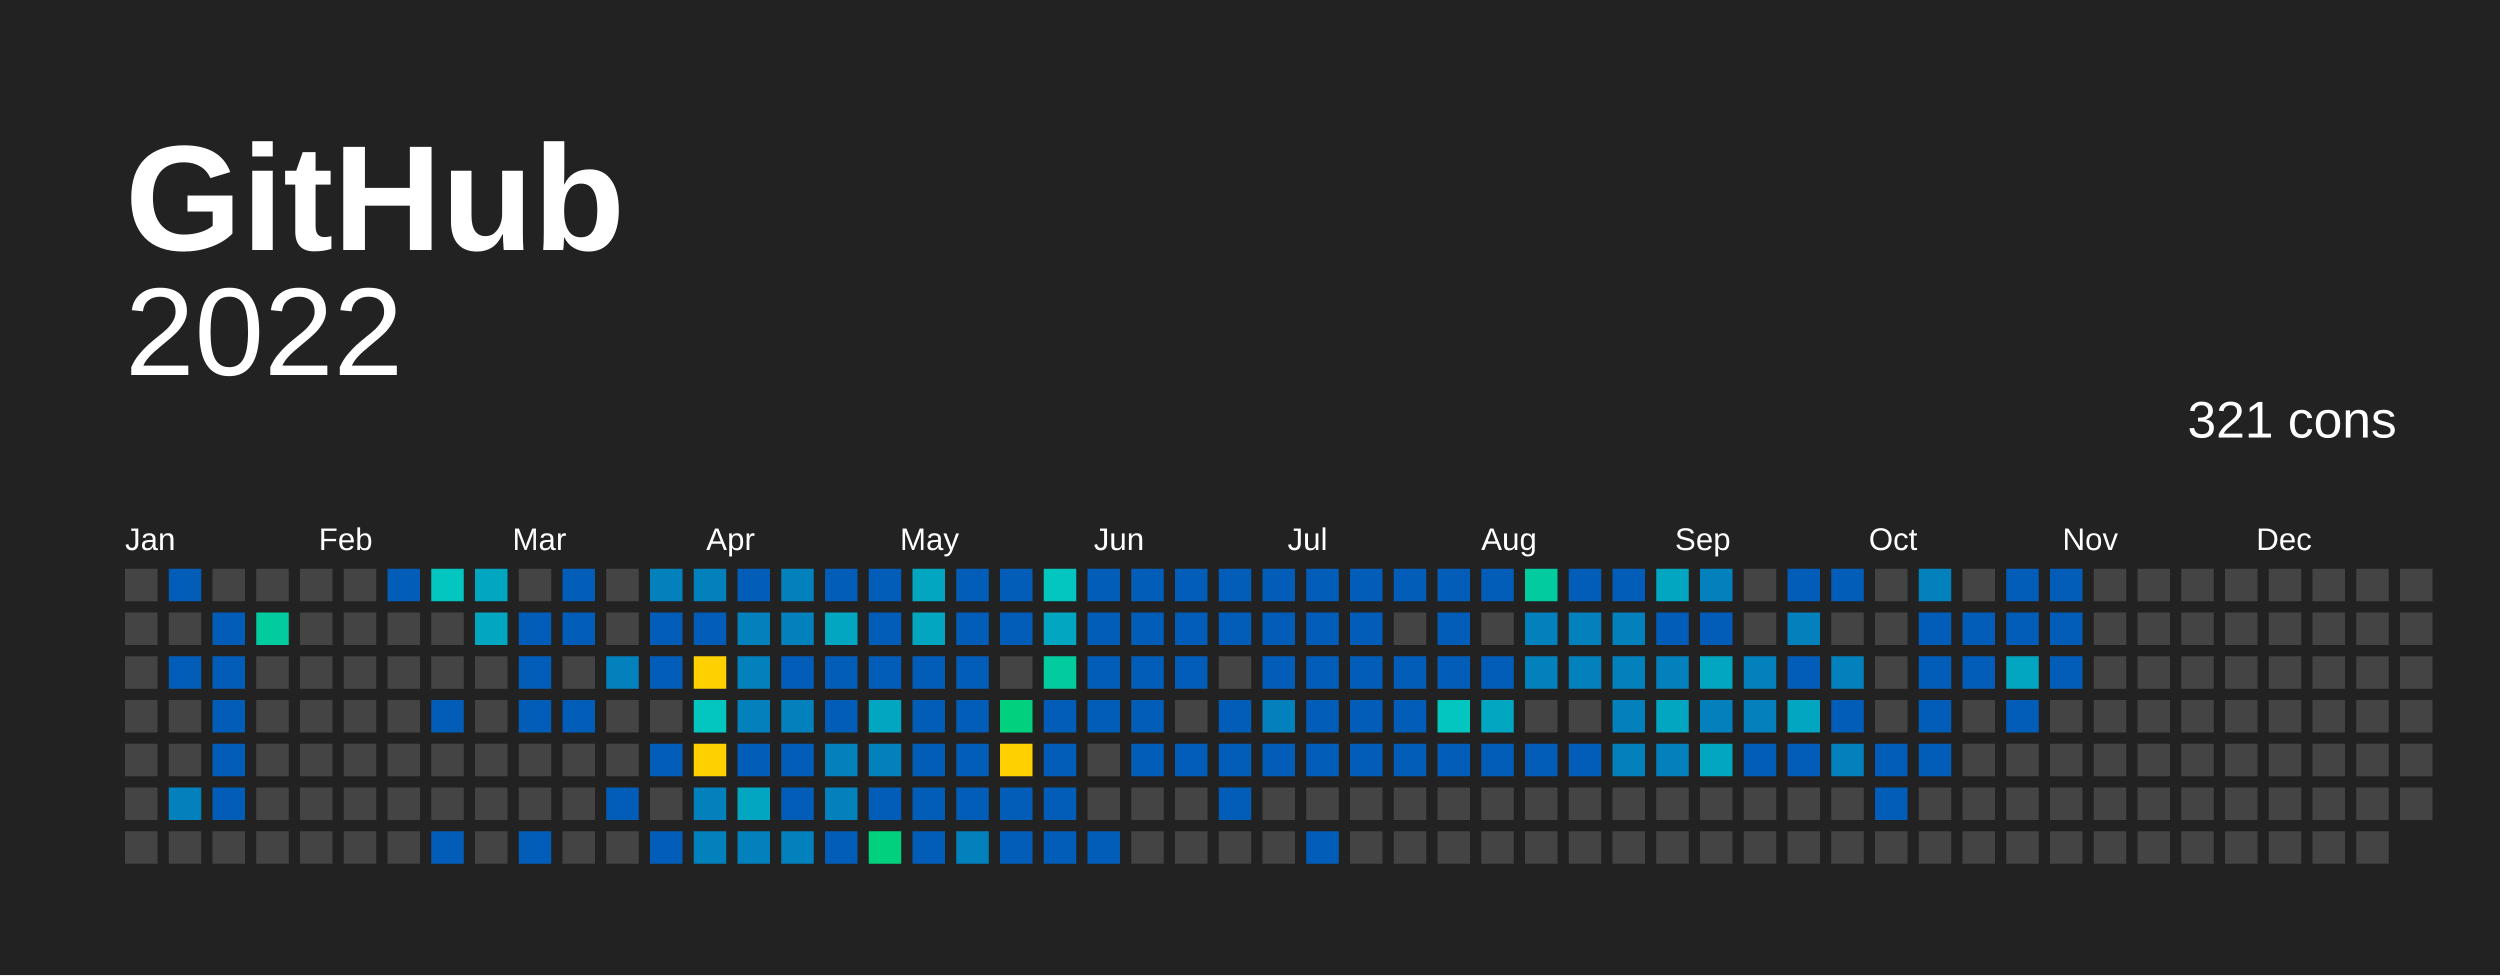
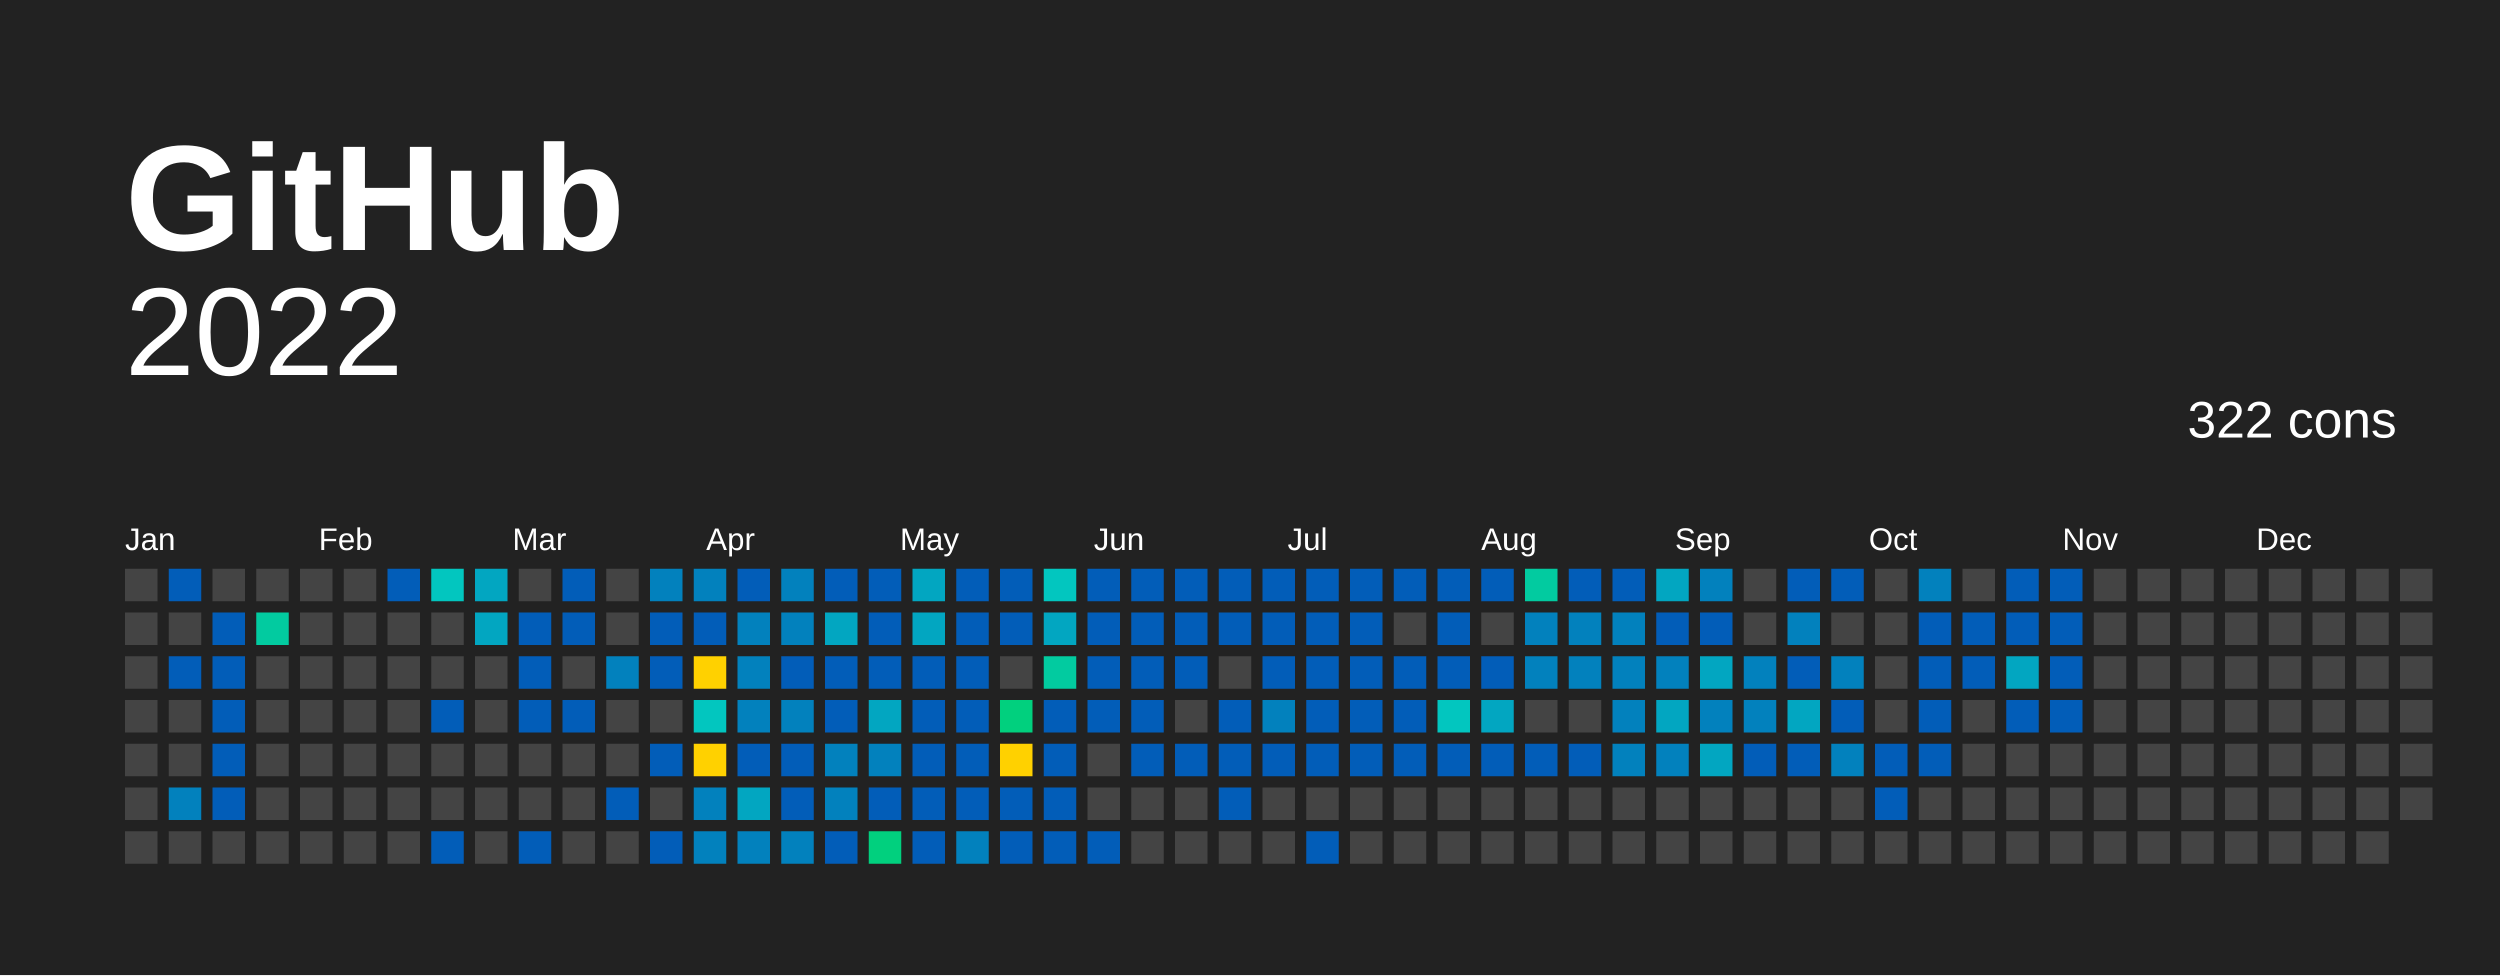
<svg xmlns="http://www.w3.org/2000/svg" baseProfile="full" height="78mm" version="1.1" viewBox="0,0,200,78" width="200mm">
  <defs />
  <rect fill="#222222" height="78" width="200" x="0" y="0" />
  <text fill="#FFFFFF" style="font-size:12px; font-family:Arial; font-weight:bold;" x="10" y="20">  GitHub</text>
  <text alignment-baseline="hanging" fill="#FFFFFF" style="font-size:10.0px; font-family:Arial;" x="10" y="30">2022</text>
-   <text alignment-baseline="hanging" fill="#FFFFFF" style="font-size:4.125px; font-family:Arial;" x="175" y="35">321 cons</text>
+   <text alignment-baseline="hanging" fill="#FFFFFF" style="font-size:4.125px; font-family:Arial;" x="175" y="35">322 cons</text>
  <text fill="#FFFFFF" style="font-size:2.5px; font-family:Arial" x="10.0" y="44">Jan</text>
  <text fill="#FFFFFF" style="font-size:2.5px; font-family:Arial" x="25.5" y="44">Feb</text>
  <text fill="#FFFFFF" style="font-size:2.5px; font-family:Arial" x="41.0" y="44">Mar</text>
  <text fill="#FFFFFF" style="font-size:2.5px; font-family:Arial" x="56.5" y="44">Apr</text>
  <text fill="#FFFFFF" style="font-size:2.5px; font-family:Arial" x="72.0" y="44">May</text>
  <text fill="#FFFFFF" style="font-size:2.5px; font-family:Arial" x="87.5" y="44">Jun</text>
  <text fill="#FFFFFF" style="font-size:2.5px; font-family:Arial" x="103.0" y="44">Jul</text>
  <text fill="#FFFFFF" style="font-size:2.5px; font-family:Arial" x="118.5" y="44">Aug</text>
  <text fill="#FFFFFF" style="font-size:2.5px; font-family:Arial" x="134.0" y="44">Sep</text>
  <text fill="#FFFFFF" style="font-size:2.5px; font-family:Arial" x="149.5" y="44">Oct</text>
  <text fill="#FFFFFF" style="font-size:2.5px; font-family:Arial" x="165.0" y="44">Nov</text>
  <text fill="#FFFFFF" style="font-size:2.5px; font-family:Arial" x="180.5" y="44">Dec</text>
  <rect fill="#444444" height="2.6" width="2.6" x="10.0" y="45.5" />
  <rect fill="#444444" height="2.6" width="2.6" x="10.0" y="49.0" />
  <rect fill="#444444" height="2.6" width="2.6" x="10.0" y="52.5" />
  <rect fill="#444444" height="2.6" width="2.6" x="10.0" y="56.0" />
  <rect fill="#444444" height="2.6" width="2.6" x="10.0" y="59.5" />
  <rect fill="#444444" height="2.6" width="2.6" x="10.0" y="63.0" />
  <rect fill="#444444" height="2.6" width="2.6" x="10.0" y="66.5" />
  <rect fill="#025db8" height="2.6" width="2.6" x="13.5" y="45.5" />
  <rect fill="#444444" height="2.6" width="2.6" x="13.5" y="49.0" />
  <rect fill="#025db8" height="2.6" width="2.6" x="13.5" y="52.5" />
  <rect fill="#444444" height="2.6" width="2.6" x="13.5" y="56.0" />
  <rect fill="#444444" height="2.6" width="2.6" x="13.5" y="59.5" />
  <rect fill="#0281bd" height="2.6" width="2.6" x="13.5" y="63.0" />
  <rect fill="#444444" height="2.6" width="2.6" x="13.5" y="66.5" />
  <rect fill="#444444" height="2.6" width="2.6" x="17.0" y="45.5" />
  <rect fill="#025db8" height="2.6" width="2.6" x="17.0" y="49.0" />
  <rect fill="#025db8" height="2.6" width="2.6" x="17.0" y="52.5" />
  <rect fill="#025db8" height="2.6" width="2.6" x="17.0" y="56.0" />
  <rect fill="#025db8" height="2.6" width="2.6" x="17.0" y="59.5" />
  <rect fill="#025db8" height="2.6" width="2.6" x="17.0" y="63.0" />
  <rect fill="#444444" height="2.6" width="2.6" x="17.0" y="66.5" />
  <rect fill="#444444" height="2.6" width="2.6" x="20.5" y="45.5" />
  <rect fill="#02cba0" height="2.6" width="2.6" x="20.5" y="49.0" />
  <rect fill="#444444" height="2.6" width="2.6" x="20.5" y="52.5" />
  <rect fill="#444444" height="2.6" width="2.6" x="20.5" y="56.0" />
  <rect fill="#444444" height="2.6" width="2.6" x="20.5" y="59.5" />
  <rect fill="#444444" height="2.6" width="2.6" x="20.5" y="63.0" />
  <rect fill="#444444" height="2.6" width="2.6" x="20.5" y="66.5" />
  <rect fill="#444444" height="2.6" width="2.6" x="24.0" y="45.5" />
  <rect fill="#444444" height="2.6" width="2.6" x="24.0" y="49.0" />
  <rect fill="#444444" height="2.6" width="2.6" x="24.0" y="52.5" />
  <rect fill="#444444" height="2.6" width="2.6" x="24.0" y="56.0" />
  <rect fill="#444444" height="2.6" width="2.6" x="24.0" y="59.5" />
  <rect fill="#444444" height="2.6" width="2.6" x="24.0" y="63.0" />
  <rect fill="#444444" height="2.6" width="2.6" x="24.0" y="66.5" />
  <rect fill="#444444" height="2.6" width="2.6" x="27.5" y="45.5" />
  <rect fill="#444444" height="2.6" width="2.6" x="27.5" y="49.0" />
  <rect fill="#444444" height="2.6" width="2.6" x="27.5" y="52.5" />
  <rect fill="#444444" height="2.6" width="2.6" x="27.5" y="56.0" />
  <rect fill="#444444" height="2.6" width="2.6" x="27.5" y="59.5" />
  <rect fill="#444444" height="2.6" width="2.6" x="27.5" y="63.0" />
  <rect fill="#444444" height="2.6" width="2.6" x="27.5" y="66.5" />
  <rect fill="#025db8" height="2.6" width="2.6" x="31.0" y="45.5" />
  <rect fill="#444444" height="2.6" width="2.6" x="31.0" y="49.0" />
  <rect fill="#444444" height="2.6" width="2.6" x="31.0" y="52.5" />
  <rect fill="#444444" height="2.6" width="2.6" x="31.0" y="56.0" />
  <rect fill="#444444" height="2.6" width="2.6" x="31.0" y="59.5" />
  <rect fill="#444444" height="2.6" width="2.6" x="31.0" y="63.0" />
  <rect fill="#444444" height="2.6" width="2.6" x="31.0" y="66.5" />
  <rect fill="#02c6bf" height="2.6" width="2.6" x="34.5" y="45.5" />
  <rect fill="#444444" height="2.6" width="2.6" x="34.5" y="49.0" />
  <rect fill="#444444" height="2.6" width="2.6" x="34.5" y="52.5" />
  <rect fill="#025db8" height="2.6" width="2.6" x="34.5" y="56.0" />
  <rect fill="#444444" height="2.6" width="2.6" x="34.5" y="59.5" />
  <rect fill="#444444" height="2.6" width="2.6" x="34.5" y="63.0" />
  <rect fill="#025db8" height="2.6" width="2.6" x="34.5" y="66.5" />
  <rect fill="#02a6c1" height="2.6" width="2.6" x="38.0" y="45.5" />
  <rect fill="#02a6c1" height="2.6" width="2.6" x="38.0" y="49.0" />
  <rect fill="#444444" height="2.6" width="2.6" x="38.0" y="52.5" />
  <rect fill="#444444" height="2.6" width="2.6" x="38.0" y="56.0" />
  <rect fill="#444444" height="2.6" width="2.6" x="38.0" y="59.5" />
  <rect fill="#444444" height="2.6" width="2.6" x="38.0" y="63.0" />
  <rect fill="#444444" height="2.6" width="2.6" x="38.0" y="66.5" />
  <rect fill="#444444" height="2.6" width="2.6" x="41.5" y="45.5" />
  <rect fill="#025db8" height="2.6" width="2.6" x="41.5" y="49.0" />
  <rect fill="#025db8" height="2.6" width="2.6" x="41.5" y="52.5" />
  <rect fill="#025db8" height="2.6" width="2.6" x="41.5" y="56.0" />
  <rect fill="#444444" height="2.6" width="2.6" x="41.5" y="59.5" />
  <rect fill="#444444" height="2.6" width="2.6" x="41.5" y="63.0" />
  <rect fill="#025db8" height="2.6" width="2.6" x="41.5" y="66.5" />
  <rect fill="#025db8" height="2.6" width="2.6" x="45.0" y="45.5" />
  <rect fill="#025db8" height="2.6" width="2.6" x="45.0" y="49.0" />
  <rect fill="#444444" height="2.6" width="2.6" x="45.0" y="52.5" />
  <rect fill="#025db8" height="2.6" width="2.6" x="45.0" y="56.0" />
  <rect fill="#444444" height="2.6" width="2.6" x="45.0" y="59.5" />
  <rect fill="#444444" height="2.6" width="2.6" x="45.0" y="63.0" />
  <rect fill="#444444" height="2.6" width="2.6" x="45.0" y="66.5" />
  <rect fill="#444444" height="2.6" width="2.6" x="48.5" y="45.5" />
  <rect fill="#444444" height="2.6" width="2.6" x="48.5" y="49.0" />
  <rect fill="#0281bd" height="2.6" width="2.6" x="48.5" y="52.5" />
  <rect fill="#444444" height="2.6" width="2.6" x="48.5" y="56.0" />
  <rect fill="#444444" height="2.6" width="2.6" x="48.5" y="59.5" />
  <rect fill="#025db8" height="2.6" width="2.6" x="48.5" y="63.0" />
  <rect fill="#444444" height="2.6" width="2.6" x="48.5" y="66.5" />
  <rect fill="#0281bd" height="2.6" width="2.6" x="52.0" y="45.5" />
  <rect fill="#025db8" height="2.6" width="2.6" x="52.0" y="49.0" />
  <rect fill="#025db8" height="2.6" width="2.6" x="52.0" y="52.5" />
  <rect fill="#444444" height="2.6" width="2.6" x="52.0" y="56.0" />
  <rect fill="#025db8" height="2.6" width="2.6" x="52.0" y="59.5" />
  <rect fill="#444444" height="2.6" width="2.6" x="52.0" y="63.0" />
  <rect fill="#025db8" height="2.6" width="2.6" x="52.0" y="66.5" />
  <rect fill="#0281bd" height="2.6" width="2.6" x="55.5" y="45.5" />
  <rect fill="#025db8" height="2.6" width="2.6" x="55.5" y="49.0" />
  <rect fill="#ffd100" height="2.6" width="2.6" x="55.5" y="52.5" />
  <rect fill="#02c6bf" height="2.6" width="2.6" x="55.5" y="56.0" />
  <rect fill="#ffd100" height="2.6" width="2.6" x="55.5" y="59.5" />
  <rect fill="#0281bd" height="2.6" width="2.6" x="55.5" y="63.0" />
  <rect fill="#0281bd" height="2.6" width="2.6" x="55.5" y="66.5" />
  <rect fill="#025db8" height="2.6" width="2.6" x="59.0" y="45.5" />
  <rect fill="#0281bd" height="2.6" width="2.6" x="59.0" y="49.0" />
  <rect fill="#0281bd" height="2.6" width="2.6" x="59.0" y="52.5" />
  <rect fill="#0281bd" height="2.6" width="2.6" x="59.0" y="56.0" />
  <rect fill="#025db8" height="2.6" width="2.6" x="59.0" y="59.5" />
  <rect fill="#02a6c1" height="2.6" width="2.6" x="59.0" y="63.0" />
  <rect fill="#0281bd" height="2.6" width="2.6" x="59.0" y="66.5" />
  <rect fill="#0281bd" height="2.6" width="2.6" x="62.5" y="45.5" />
  <rect fill="#0281bd" height="2.6" width="2.6" x="62.5" y="49.0" />
  <rect fill="#025db8" height="2.6" width="2.6" x="62.5" y="52.5" />
  <rect fill="#0281bd" height="2.6" width="2.6" x="62.5" y="56.0" />
  <rect fill="#025db8" height="2.6" width="2.6" x="62.5" y="59.5" />
  <rect fill="#025db8" height="2.6" width="2.6" x="62.5" y="63.0" />
  <rect fill="#0281bd" height="2.6" width="2.6" x="62.5" y="66.5" />
  <rect fill="#025db8" height="2.6" width="2.6" x="66.0" y="45.5" />
  <rect fill="#02a6c1" height="2.6" width="2.6" x="66.0" y="49.0" />
  <rect fill="#025db8" height="2.6" width="2.6" x="66.0" y="52.5" />
  <rect fill="#025db8" height="2.6" width="2.6" x="66.0" y="56.0" />
  <rect fill="#0281bd" height="2.6" width="2.6" x="66.0" y="59.5" />
  <rect fill="#0281bd" height="2.6" width="2.6" x="66.0" y="63.0" />
  <rect fill="#025db8" height="2.6" width="2.6" x="66.0" y="66.5" />
  <rect fill="#025db8" height="2.6" width="2.6" x="69.5" y="45.5" />
  <rect fill="#025db8" height="2.6" width="2.6" x="69.5" y="49.0" />
  <rect fill="#025db8" height="2.6" width="2.6" x="69.5" y="52.5" />
  <rect fill="#02a6c1" height="2.6" width="2.6" x="69.5" y="56.0" />
  <rect fill="#0281bd" height="2.6" width="2.6" x="69.5" y="59.5" />
  <rect fill="#025db8" height="2.6" width="2.6" x="69.5" y="63.0" />
  <rect fill="#01d07e" height="2.6" width="2.6" x="69.5" y="66.5" />
  <rect fill="#02a6c1" height="2.6" width="2.6" x="73.0" y="45.5" />
  <rect fill="#02a6c1" height="2.6" width="2.6" x="73.0" y="49.0" />
  <rect fill="#025db8" height="2.6" width="2.6" x="73.0" y="52.5" />
  <rect fill="#025db8" height="2.6" width="2.6" x="73.0" y="56.0" />
  <rect fill="#025db8" height="2.6" width="2.6" x="73.0" y="59.5" />
  <rect fill="#025db8" height="2.6" width="2.6" x="73.0" y="63.0" />
  <rect fill="#025db8" height="2.6" width="2.6" x="73.0" y="66.5" />
  <rect fill="#025db8" height="2.6" width="2.6" x="76.5" y="45.5" />
  <rect fill="#025db8" height="2.6" width="2.6" x="76.5" y="49.0" />
  <rect fill="#025db8" height="2.6" width="2.6" x="76.5" y="52.5" />
  <rect fill="#025db8" height="2.6" width="2.6" x="76.5" y="56.0" />
  <rect fill="#025db8" height="2.6" width="2.6" x="76.5" y="59.5" />
  <rect fill="#025db8" height="2.6" width="2.6" x="76.5" y="63.0" />
  <rect fill="#0281bd" height="2.6" width="2.6" x="76.5" y="66.5" />
  <rect fill="#025db8" height="2.6" width="2.6" x="80.0" y="45.5" />
  <rect fill="#025db8" height="2.6" width="2.6" x="80.0" y="49.0" />
  <rect fill="#444444" height="2.6" width="2.6" x="80.0" y="52.5" />
  <rect fill="#01d07e" height="2.6" width="2.6" x="80.0" y="56.0" />
  <rect fill="#FFD100" height="2.6" width="2.6" x="80.0" y="59.5" />
  <rect fill="#025db8" height="2.6" width="2.6" x="80.0" y="63.0" />
  <rect fill="#025db8" height="2.6" width="2.6" x="80.0" y="66.5" />
  <rect fill="#02c6bf" height="2.6" width="2.6" x="83.5" y="45.5" />
  <rect fill="#02a6c1" height="2.6" width="2.6" x="83.5" y="49.0" />
  <rect fill="#02cba0" height="2.6" width="2.6" x="83.5" y="52.5" />
  <rect fill="#025db8" height="2.6" width="2.6" x="83.5" y="56.0" />
  <rect fill="#025db8" height="2.6" width="2.6" x="83.5" y="59.5" />
  <rect fill="#025db8" height="2.6" width="2.6" x="83.5" y="63.0" />
  <rect fill="#025db8" height="2.6" width="2.6" x="83.5" y="66.5" />
  <rect fill="#025db8" height="2.6" width="2.6" x="87.0" y="45.5" />
  <rect fill="#025db8" height="2.6" width="2.6" x="87.0" y="49.0" />
  <rect fill="#025db8" height="2.6" width="2.6" x="87.0" y="52.5" />
  <rect fill="#025db8" height="2.6" width="2.6" x="87.0" y="56.0" />
  <rect fill="#444444" height="2.6" width="2.6" x="87.0" y="59.5" />
  <rect fill="#444444" height="2.6" width="2.6" x="87.0" y="63.0" />
  <rect fill="#025db8" height="2.6" width="2.6" x="87.0" y="66.5" />
  <rect fill="#025db8" height="2.6" width="2.6" x="90.5" y="45.5" />
  <rect fill="#025db8" height="2.6" width="2.6" x="90.5" y="49.0" />
  <rect fill="#025db8" height="2.6" width="2.6" x="90.5" y="52.5" />
  <rect fill="#025db8" height="2.6" width="2.6" x="90.5" y="56.0" />
  <rect fill="#025db8" height="2.6" width="2.6" x="90.5" y="59.5" />
  <rect fill="#444444" height="2.6" width="2.6" x="90.5" y="63.0" />
  <rect fill="#444444" height="2.6" width="2.6" x="90.5" y="66.5" />
  <rect fill="#025db8" height="2.6" width="2.6" x="94.0" y="45.5" />
  <rect fill="#025db8" height="2.6" width="2.6" x="94.0" y="49.0" />
  <rect fill="#025db8" height="2.6" width="2.6" x="94.0" y="52.5" />
  <rect fill="#444444" height="2.6" width="2.6" x="94.0" y="56.0" />
  <rect fill="#025db8" height="2.6" width="2.6" x="94.0" y="59.5" />
  <rect fill="#444444" height="2.6" width="2.6" x="94.0" y="63.0" />
  <rect fill="#444444" height="2.6" width="2.6" x="94.0" y="66.5" />
  <rect fill="#025db8" height="2.6" width="2.6" x="97.5" y="45.5" />
  <rect fill="#025db8" height="2.6" width="2.6" x="97.5" y="49.0" />
  <rect fill="#444444" height="2.6" width="2.6" x="97.5" y="52.5" />
  <rect fill="#025db8" height="2.6" width="2.6" x="97.5" y="56.0" />
  <rect fill="#025db8" height="2.6" width="2.6" x="97.5" y="59.5" />
  <rect fill="#025db8" height="2.6" width="2.6" x="97.5" y="63.0" />
  <rect fill="#444444" height="2.6" width="2.6" x="97.5" y="66.5" />
  <rect fill="#025db8" height="2.6" width="2.6" x="101.0" y="45.5" />
  <rect fill="#025db8" height="2.6" width="2.6" x="101.0" y="49.0" />
  <rect fill="#025db8" height="2.6" width="2.6" x="101.0" y="52.5" />
  <rect fill="#0281bd" height="2.6" width="2.6" x="101.0" y="56.0" />
  <rect fill="#025db8" height="2.6" width="2.6" x="101.0" y="59.5" />
  <rect fill="#444444" height="2.6" width="2.6" x="101.0" y="63.0" />
  <rect fill="#444444" height="2.6" width="2.6" x="101.0" y="66.5" />
  <rect fill="#025db8" height="2.6" width="2.6" x="104.5" y="45.5" />
  <rect fill="#025db8" height="2.6" width="2.6" x="104.5" y="49.0" />
  <rect fill="#025db8" height="2.6" width="2.6" x="104.5" y="52.5" />
  <rect fill="#025db8" height="2.6" width="2.6" x="104.5" y="56.0" />
  <rect fill="#025db8" height="2.6" width="2.6" x="104.5" y="59.5" />
  <rect fill="#444444" height="2.6" width="2.6" x="104.5" y="63.0" />
  <rect fill="#025db8" height="2.6" width="2.6" x="104.5" y="66.5" />
  <rect fill="#025db8" height="2.6" width="2.6" x="108.0" y="45.5" />
  <rect fill="#025db8" height="2.6" width="2.6" x="108.0" y="49.0" />
  <rect fill="#025db8" height="2.6" width="2.6" x="108.0" y="52.5" />
  <rect fill="#025db8" height="2.6" width="2.6" x="108.0" y="56.0" />
  <rect fill="#025db8" height="2.6" width="2.6" x="108.0" y="59.5" />
  <rect fill="#444444" height="2.6" width="2.6" x="108.0" y="63.0" />
  <rect fill="#444444" height="2.6" width="2.6" x="108.0" y="66.5" />
  <rect fill="#025db8" height="2.6" width="2.6" x="111.5" y="45.5" />
  <rect fill="#444444" height="2.6" width="2.6" x="111.5" y="49.0" />
  <rect fill="#025db8" height="2.6" width="2.6" x="111.5" y="52.5" />
  <rect fill="#025db8" height="2.6" width="2.6" x="111.5" y="56.0" />
  <rect fill="#025db8" height="2.6" width="2.6" x="111.5" y="59.5" />
  <rect fill="#444444" height="2.6" width="2.6" x="111.5" y="63.0" />
  <rect fill="#444444" height="2.6" width="2.6" x="111.5" y="66.5" />
  <rect fill="#025db8" height="2.6" width="2.6" x="115.0" y="45.5" />
  <rect fill="#025db8" height="2.6" width="2.6" x="115.0" y="49.0" />
  <rect fill="#025db8" height="2.6" width="2.6" x="115.0" y="52.5" />
  <rect fill="#02c6bf" height="2.6" width="2.6" x="115.0" y="56.0" />
  <rect fill="#025db8" height="2.6" width="2.6" x="115.0" y="59.5" />
  <rect fill="#444444" height="2.6" width="2.6" x="115.0" y="63.0" />
  <rect fill="#444444" height="2.6" width="2.6" x="115.0" y="66.5" />
  <rect fill="#025db8" height="2.6" width="2.6" x="118.5" y="45.5" />
  <rect fill="#444444" height="2.6" width="2.6" x="118.5" y="49.0" />
  <rect fill="#025db8" height="2.6" width="2.6" x="118.5" y="52.5" />
  <rect fill="#02a6c1" height="2.6" width="2.6" x="118.5" y="56.0" />
  <rect fill="#025db8" height="2.6" width="2.6" x="118.5" y="59.5" />
  <rect fill="#444444" height="2.6" width="2.6" x="118.5" y="63.0" />
  <rect fill="#444444" height="2.6" width="2.6" x="118.5" y="66.5" />
  <rect fill="#02cba0" height="2.6" width="2.6" x="122.0" y="45.5" />
  <rect fill="#0281bd" height="2.6" width="2.6" x="122.0" y="49.0" />
  <rect fill="#0281bd" height="2.6" width="2.6" x="122.0" y="52.5" />
  <rect fill="#444444" height="2.6" width="2.6" x="122.0" y="56.0" />
  <rect fill="#025db8" height="2.6" width="2.6" x="122.0" y="59.5" />
  <rect fill="#444444" height="2.6" width="2.6" x="122.0" y="63.0" />
  <rect fill="#444444" height="2.6" width="2.6" x="122.0" y="66.5" />
  <rect fill="#025db8" height="2.6" width="2.6" x="125.5" y="45.5" />
  <rect fill="#0281bd" height="2.6" width="2.6" x="125.5" y="49.0" />
  <rect fill="#0281bd" height="2.6" width="2.6" x="125.5" y="52.5" />
  <rect fill="#444444" height="2.6" width="2.6" x="125.5" y="56.0" />
  <rect fill="#025db8" height="2.6" width="2.6" x="125.5" y="59.5" />
  <rect fill="#444444" height="2.6" width="2.6" x="125.5" y="63.0" />
  <rect fill="#444444" height="2.6" width="2.6" x="125.5" y="66.5" />
  <rect fill="#025db8" height="2.6" width="2.6" x="129.0" y="45.5" />
  <rect fill="#0281bd" height="2.6" width="2.6" x="129.0" y="49.0" />
  <rect fill="#0281bd" height="2.6" width="2.6" x="129.0" y="52.5" />
  <rect fill="#0281bd" height="2.6" width="2.6" x="129.0" y="56.0" />
  <rect fill="#0281bd" height="2.6" width="2.6" x="129.0" y="59.5" />
  <rect fill="#444444" height="2.6" width="2.6" x="129.0" y="63.0" />
  <rect fill="#444444" height="2.6" width="2.6" x="129.0" y="66.5" />
  <rect fill="#02a6c1" height="2.6" width="2.6" x="132.5" y="45.5" />
  <rect fill="#025db8" height="2.6" width="2.6" x="132.5" y="49.0" />
  <rect fill="#0281bd" height="2.6" width="2.6" x="132.5" y="52.5" />
  <rect fill="#02a6c1" height="2.6" width="2.6" x="132.5" y="56.0" />
  <rect fill="#0281bd" height="2.6" width="2.6" x="132.5" y="59.5" />
  <rect fill="#444444" height="2.6" width="2.6" x="132.5" y="63.0" />
  <rect fill="#444444" height="2.6" width="2.6" x="132.5" y="66.5" />
  <rect fill="#0281bd" height="2.6" width="2.6" x="136.0" y="45.5" />
  <rect fill="#025db8" height="2.6" width="2.6" x="136.0" y="49.0" />
  <rect fill="#02a6c1" height="2.6" width="2.6" x="136.0" y="52.5" />
  <rect fill="#0281bd" height="2.6" width="2.6" x="136.0" y="56.0" />
  <rect fill="#02a6c1" height="2.6" width="2.6" x="136.0" y="59.5" />
  <rect fill="#444444" height="2.6" width="2.6" x="136.0" y="63.0" />
  <rect fill="#444444" height="2.6" width="2.6" x="136.0" y="66.5" />
  <rect fill="#444444" height="2.6" width="2.6" x="139.5" y="45.5" />
  <rect fill="#444444" height="2.6" width="2.6" x="139.5" y="49.0" />
  <rect fill="#0281bd" height="2.6" width="2.6" x="139.5" y="52.5" />
  <rect fill="#0281bd" height="2.6" width="2.6" x="139.5" y="56.0" />
  <rect fill="#025db8" height="2.6" width="2.6" x="139.5" y="59.5" />
  <rect fill="#444444" height="2.6" width="2.6" x="139.5" y="63.0" />
  <rect fill="#444444" height="2.6" width="2.6" x="139.5" y="66.5" />
  <rect fill="#025db8" height="2.6" width="2.6" x="143.0" y="45.5" />
  <rect fill="#0281bd" height="2.6" width="2.6" x="143.0" y="49.0" />
  <rect fill="#025db8" height="2.6" width="2.6" x="143.0" y="52.5" />
  <rect fill="#02a6c1" height="2.6" width="2.6" x="143.0" y="56.0" />
  <rect fill="#025db8" height="2.6" width="2.6" x="143.0" y="59.5" />
  <rect fill="#444444" height="2.6" width="2.6" x="143.0" y="63.0" />
  <rect fill="#444444" height="2.6" width="2.6" x="143.0" y="66.5" />
  <rect fill="#025db8" height="2.6" width="2.6" x="146.5" y="45.5" />
  <rect fill="#444444" height="2.6" width="2.6" x="146.5" y="49.0" />
  <rect fill="#0281bd" height="2.6" width="2.6" x="146.5" y="52.5" />
  <rect fill="#025db8" height="2.6" width="2.6" x="146.5" y="56.0" />
  <rect fill="#0281bd" height="2.6" width="2.6" x="146.5" y="59.5" />
  <rect fill="#444444" height="2.6" width="2.6" x="146.5" y="63.0" />
  <rect fill="#444444" height="2.6" width="2.6" x="146.5" y="66.5" />
  <rect fill="#444444" height="2.6" width="2.6" x="150.0" y="45.5" />
  <rect fill="#444444" height="2.6" width="2.6" x="150.0" y="49.0" />
  <rect fill="#444444" height="2.6" width="2.6" x="150.0" y="52.5" />
  <rect fill="#444444" height="2.6" width="2.6" x="150.0" y="56.0" />
  <rect fill="#025db8" height="2.6" width="2.6" x="150.0" y="59.5" />
  <rect fill="#025db8" height="2.6" width="2.6" x="150.0" y="63.0" />
  <rect fill="#444444" height="2.6" width="2.6" x="150.0" y="66.5" />
  <rect fill="#0281bd" height="2.6" width="2.6" x="153.5" y="45.5" />
  <rect fill="#025db8" height="2.6" width="2.6" x="153.5" y="49.0" />
  <rect fill="#025db8" height="2.6" width="2.6" x="153.5" y="52.5" />
  <rect fill="#025db8" height="2.6" width="2.6" x="153.5" y="56.0" />
  <rect fill="#025db8" height="2.6" width="2.6" x="153.5" y="59.5" />
  <rect fill="#444444" height="2.6" width="2.6" x="153.5" y="63.0" />
  <rect fill="#444444" height="2.6" width="2.6" x="153.5" y="66.5" />
  <rect fill="#444444" height="2.6" width="2.6" x="157.0" y="45.5" />
  <rect fill="#025db8" height="2.6" width="2.6" x="157.0" y="49.0" />
  <rect fill="#025db8" height="2.6" width="2.6" x="157.0" y="52.5" />
  <rect fill="#444444" height="2.6" width="2.6" x="157.0" y="56.0" />
  <rect fill="#444444" height="2.6" width="2.6" x="157.0" y="59.5" />
  <rect fill="#444444" height="2.6" width="2.6" x="157.0" y="63.0" />
  <rect fill="#444444" height="2.6" width="2.6" x="157.0" y="66.5" />
  <rect fill="#025db8" height="2.6" width="2.6" x="160.5" y="45.5" />
  <rect fill="#025db8" height="2.6" width="2.6" x="160.5" y="49.0" />
  <rect fill="#02a6c1" height="2.6" width="2.6" x="160.5" y="52.5" />
  <rect fill="#025db8" height="2.6" width="2.6" x="160.5" y="56.0" />
  <rect fill="#444444" height="2.6" width="2.6" x="160.5" y="59.5" />
  <rect fill="#444444" height="2.6" width="2.6" x="160.5" y="63.0" />
  <rect fill="#444444" height="2.6" width="2.6" x="160.5" y="66.5" />
  <rect fill="#025db8" height="2.6" width="2.6" x="164.0" y="45.5" />
  <rect fill="#025db8" height="2.6" width="2.6" x="164.0" y="49.0" />
  <rect fill="#025db8" height="2.6" width="2.6" x="164.0" y="52.5" />
-   <rect fill="#444444" height="2.6" width="2.6" x="164.0" y="56.0" />
+   <rect fill="#025db8" height="2.6" width="2.6" x="164.0" y="56.0" />
  <rect fill="#444444" height="2.6" width="2.6" x="164.0" y="59.5" />
  <rect fill="#444444" height="2.6" width="2.6" x="164.0" y="63.0" />
  <rect fill="#444444" height="2.6" width="2.6" x="164.0" y="66.5" />
  <rect fill="#444444" height="2.6" width="2.6" x="167.5" y="45.5" />
  <rect fill="#444444" height="2.6" width="2.6" x="167.5" y="49.0" />
  <rect fill="#444444" height="2.6" width="2.6" x="167.5" y="52.5" />
  <rect fill="#444444" height="2.6" width="2.6" x="167.5" y="56.0" />
  <rect fill="#444444" height="2.6" width="2.6" x="167.5" y="59.5" />
  <rect fill="#444444" height="2.6" width="2.6" x="167.5" y="63.0" />
  <rect fill="#444444" height="2.6" width="2.6" x="167.5" y="66.5" />
  <rect fill="#444444" height="2.6" width="2.6" x="171.0" y="45.5" />
  <rect fill="#444444" height="2.6" width="2.6" x="171.0" y="49.0" />
  <rect fill="#444444" height="2.6" width="2.6" x="171.0" y="52.5" />
  <rect fill="#444444" height="2.6" width="2.6" x="171.0" y="56.0" />
  <rect fill="#444444" height="2.6" width="2.6" x="171.0" y="59.5" />
  <rect fill="#444444" height="2.6" width="2.6" x="171.0" y="63.0" />
  <rect fill="#444444" height="2.6" width="2.6" x="171.0" y="66.5" />
  <rect fill="#444444" height="2.6" width="2.6" x="174.5" y="45.5" />
  <rect fill="#444444" height="2.6" width="2.6" x="174.5" y="49.0" />
  <rect fill="#444444" height="2.6" width="2.6" x="174.5" y="52.5" />
  <rect fill="#444444" height="2.6" width="2.6" x="174.5" y="56.0" />
  <rect fill="#444444" height="2.6" width="2.6" x="174.5" y="59.5" />
  <rect fill="#444444" height="2.6" width="2.6" x="174.5" y="63.0" />
  <rect fill="#444444" height="2.6" width="2.6" x="174.5" y="66.5" />
  <rect fill="#444444" height="2.6" width="2.6" x="178.0" y="45.5" />
  <rect fill="#444444" height="2.6" width="2.6" x="178.0" y="49.0" />
  <rect fill="#444444" height="2.6" width="2.6" x="178.0" y="52.5" />
  <rect fill="#444444" height="2.6" width="2.6" x="178.0" y="56.0" />
  <rect fill="#444444" height="2.6" width="2.6" x="178.0" y="59.5" />
  <rect fill="#444444" height="2.6" width="2.6" x="178.0" y="63.0" />
  <rect fill="#444444" height="2.6" width="2.6" x="178.0" y="66.5" />
  <rect fill="#444444" height="2.6" width="2.6" x="181.5" y="45.5" />
  <rect fill="#444444" height="2.6" width="2.6" x="181.5" y="49.0" />
  <rect fill="#444444" height="2.6" width="2.6" x="181.5" y="52.5" />
  <rect fill="#444444" height="2.6" width="2.6" x="181.5" y="56.0" />
  <rect fill="#444444" height="2.6" width="2.6" x="181.5" y="59.5" />
  <rect fill="#444444" height="2.6" width="2.6" x="181.5" y="63.0" />
  <rect fill="#444444" height="2.6" width="2.6" x="181.5" y="66.5" />
  <rect fill="#444444" height="2.6" width="2.6" x="185.0" y="45.5" />
  <rect fill="#444444" height="2.6" width="2.6" x="185.0" y="49.0" />
  <rect fill="#444444" height="2.6" width="2.6" x="185.0" y="52.5" />
  <rect fill="#444444" height="2.6" width="2.6" x="185.0" y="56.0" />
  <rect fill="#444444" height="2.6" width="2.6" x="185.0" y="59.5" />
  <rect fill="#444444" height="2.6" width="2.6" x="185.0" y="63.0" />
  <rect fill="#444444" height="2.6" width="2.6" x="185.0" y="66.5" />
  <rect fill="#444444" height="2.6" width="2.6" x="188.5" y="45.5" />
  <rect fill="#444444" height="2.6" width="2.6" x="188.5" y="49.0" />
  <rect fill="#444444" height="2.6" width="2.6" x="188.5" y="52.5" />
  <rect fill="#444444" height="2.6" width="2.6" x="188.5" y="56.0" />
  <rect fill="#444444" height="2.6" width="2.6" x="188.5" y="59.5" />
  <rect fill="#444444" height="2.6" width="2.6" x="188.5" y="63.0" />
  <rect fill="#444444" height="2.6" width="2.6" x="188.5" y="66.5" />
  <rect fill="#444444" height="2.6" width="2.6" x="192.0" y="45.5" />
  <rect fill="#444444" height="2.6" width="2.6" x="192.0" y="49.0" />
  <rect fill="#444444" height="2.6" width="2.6" x="192.0" y="52.5" />
  <rect fill="#444444" height="2.6" width="2.6" x="192.0" y="56.0" />
  <rect fill="#444444" height="2.6" width="2.6" x="192.0" y="59.5" />
  <rect fill="#444444" height="2.6" width="2.6" x="192.0" y="63.0" />
</svg>
